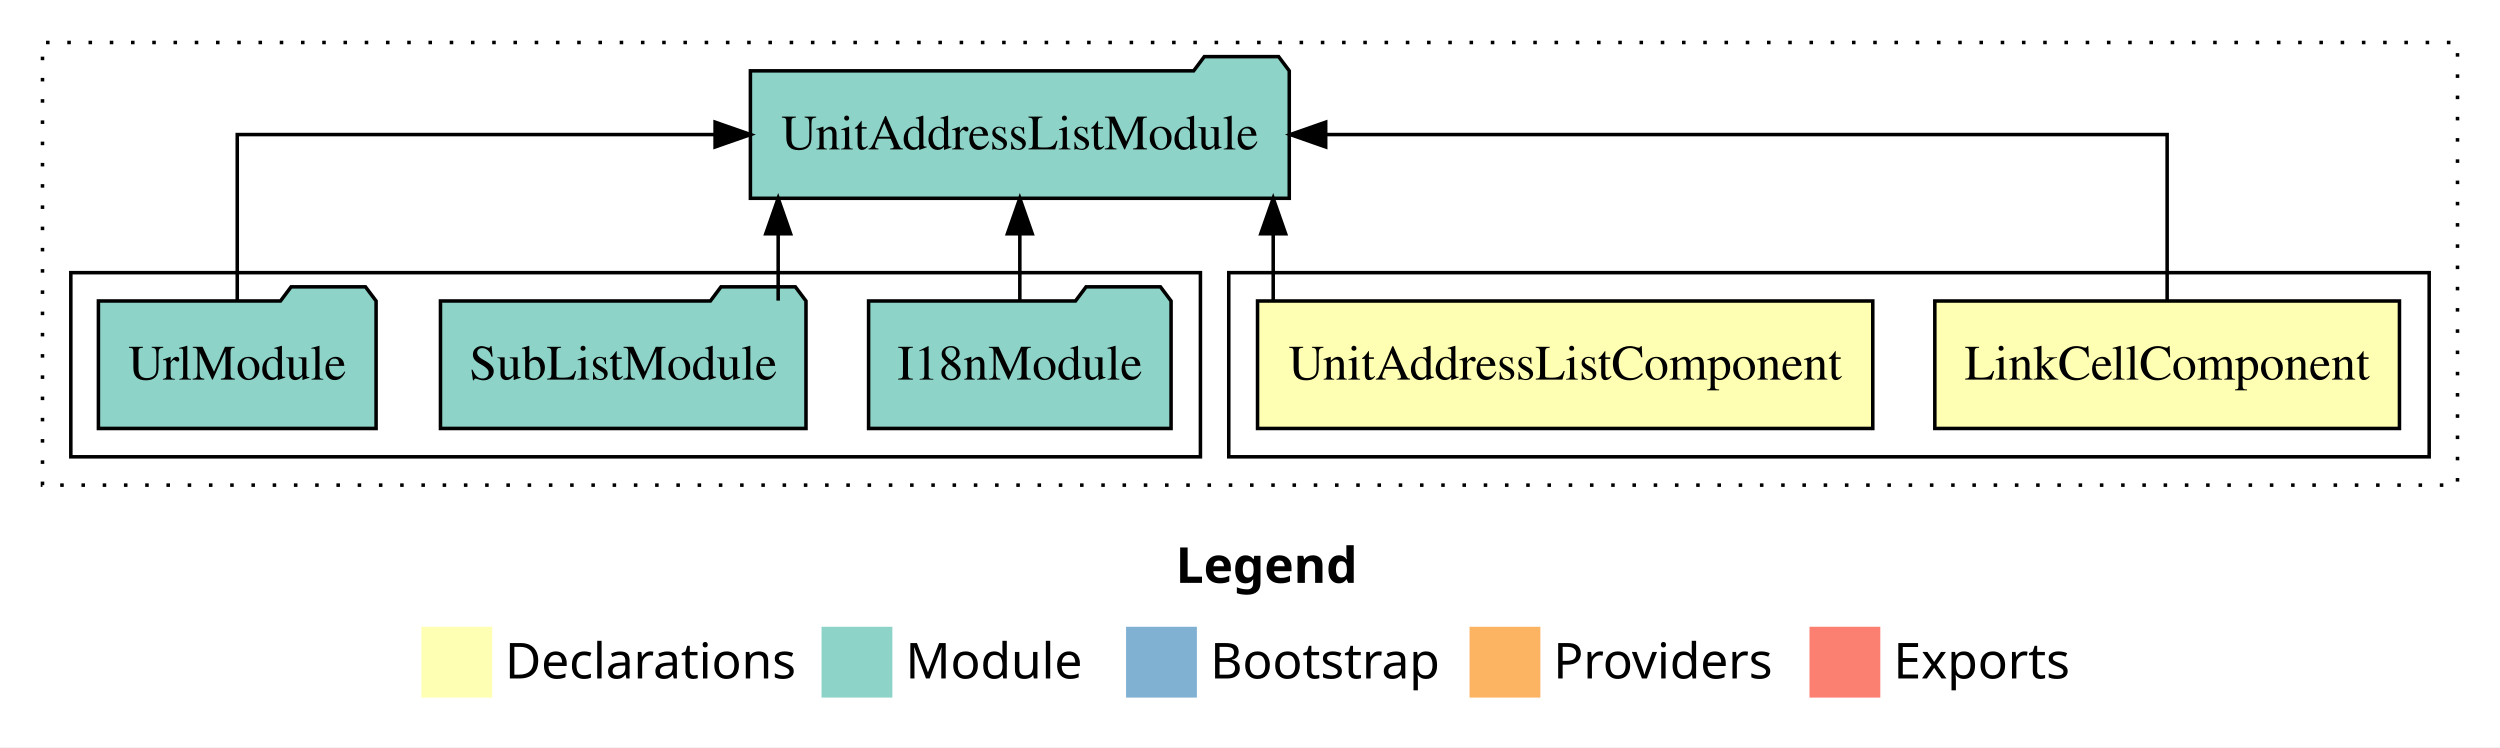
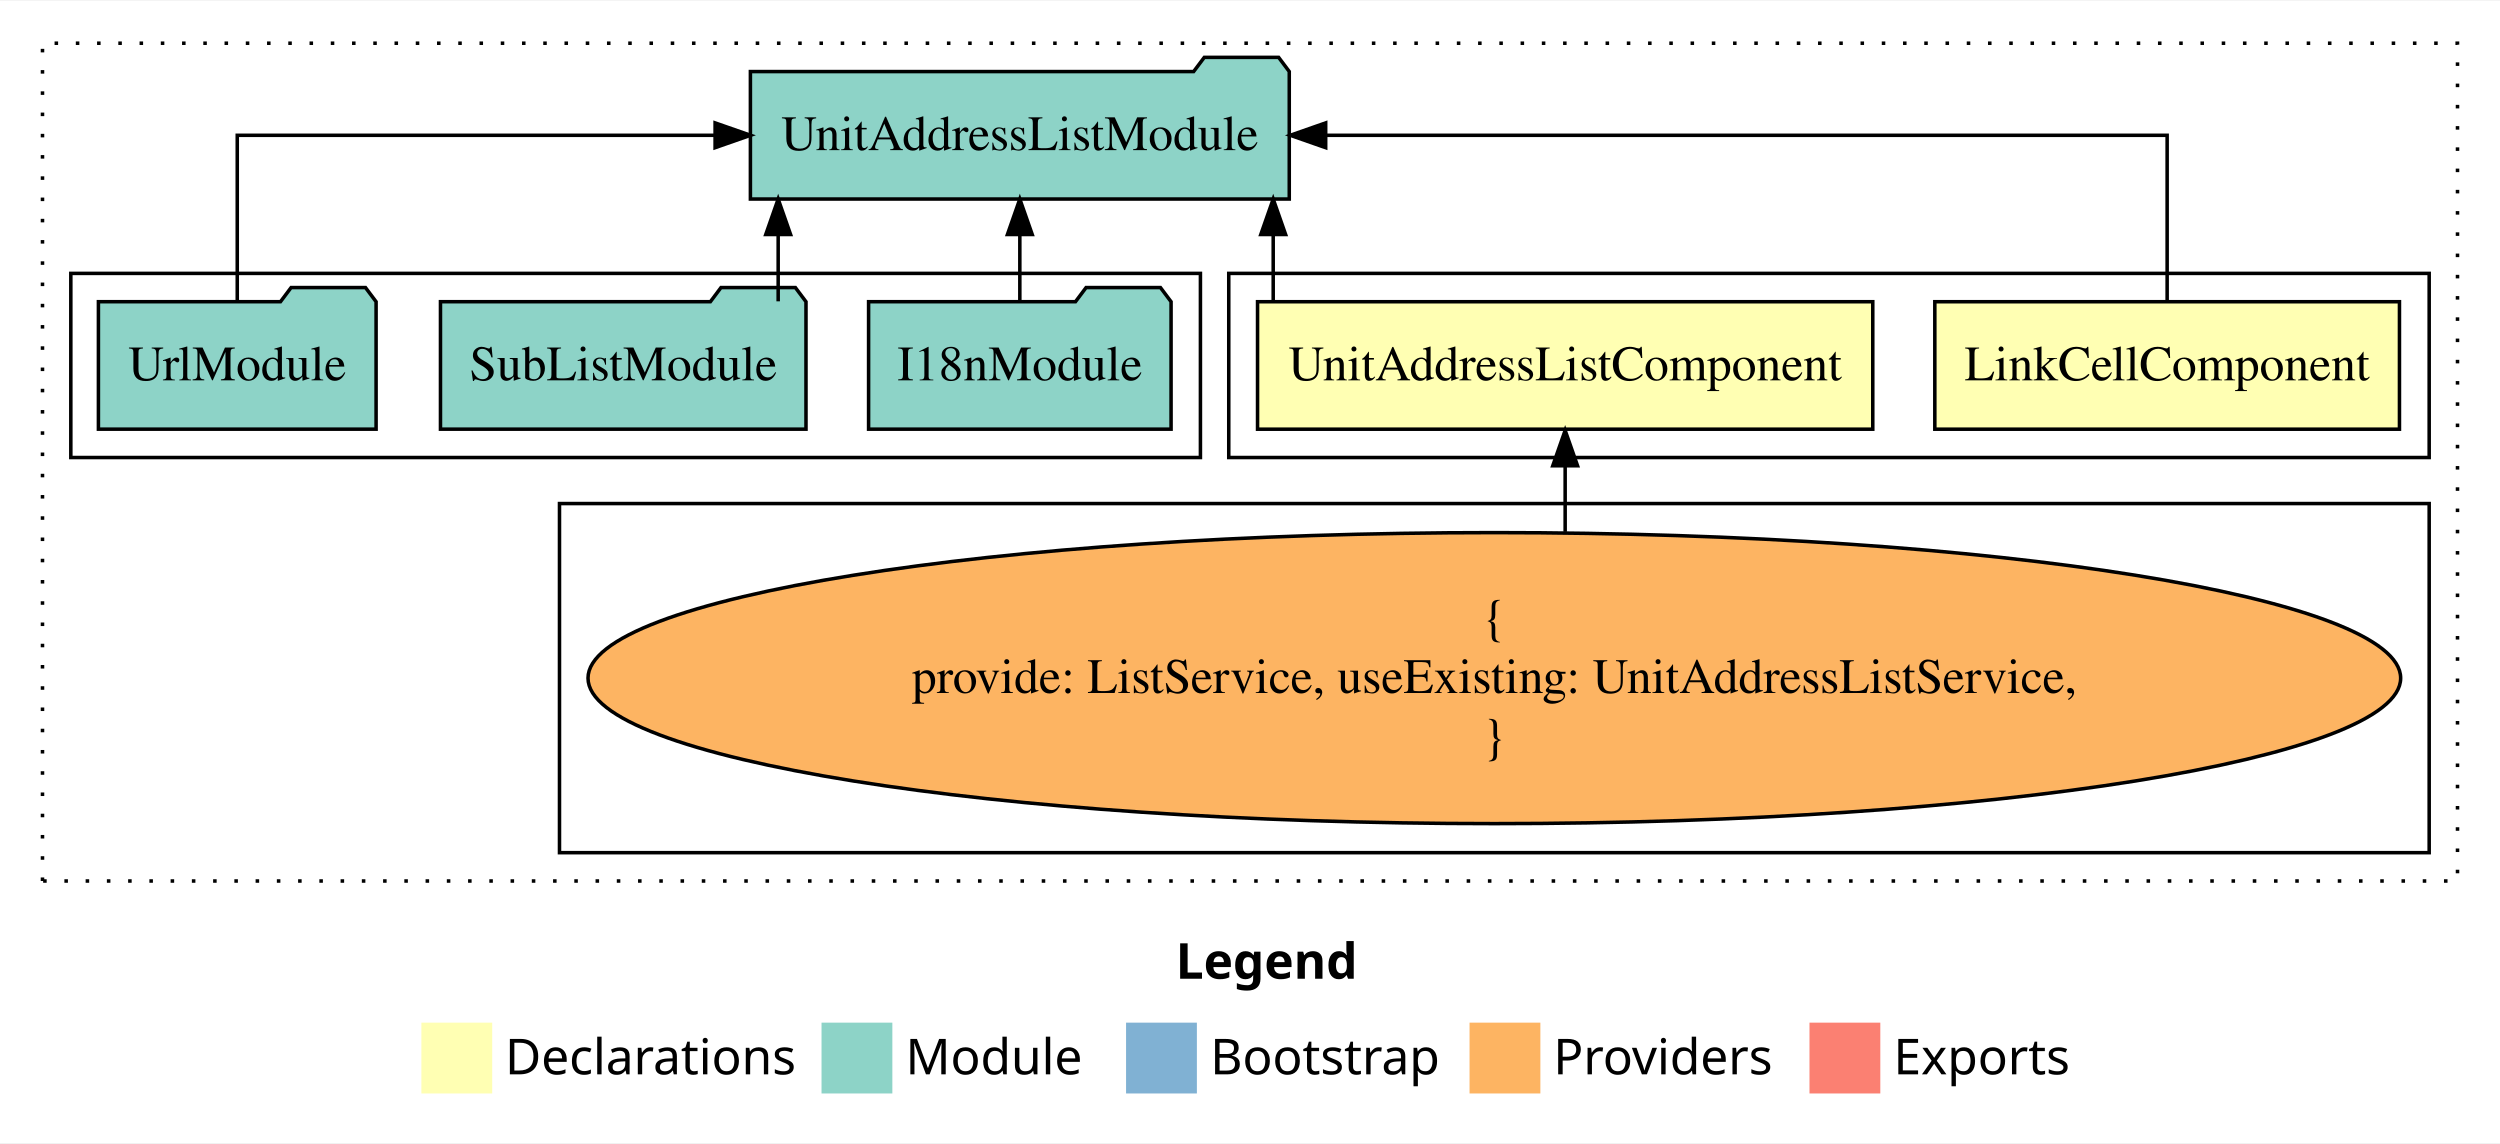
- <svg xmlns="http://www.w3.org/2000/svg" width="706pt" height="211pt" viewBox="0.00 0.00 706.00 211.00">
-   <g id="graph0" class="graph" transform="scale(1 1) rotate(0) translate(4 207)">
-     <polygon fill="#ffffff" stroke="transparent" points="-4,4 -4,-207 702,-207 702,4 -4,4" />
+ <svg xmlns="http://www.w3.org/2000/svg" width="706pt" height="323pt" viewBox="0.00 0.00 706.00 322.59">
+   <g id="graph0" class="graph" transform="scale(1 1) rotate(0) translate(4 318.5901)">
+     <polygon fill="#ffffff" stroke="transparent" points="-4,4 -4,-318.59 702,-318.59 702,4 -4,4" />
    <text text-anchor="start" x="328.009" y="-42.4" font-family="sans-serif" font-weight="bold" font-size="14.00" fill="#000000">Legend</text>
    <polygon fill="#ffffb3" stroke="transparent" points="115,-10 115,-30 135,-30 135,-10 115,-10" />
    <text text-anchor="start" x="138.629" y="-15.4" font-family="sans-serif" font-size="14.00" fill="#000000">  Declarations</text>
    <polygon fill="#8dd3c7" stroke="transparent" points="228,-10 228,-30 248,-30 248,-10 228,-10" />
    <text text-anchor="start" x="251.725" y="-15.4" font-family="sans-serif" font-size="14.00" fill="#000000">  Module</text>
    <polygon fill="#80b1d3" stroke="transparent" points="314,-10 314,-30 334,-30 334,-10 314,-10" />
    <text text-anchor="start" x="337.781" y="-15.4" font-family="sans-serif" font-size="14.00" fill="#000000">  Bootstrap</text>
    <polygon fill="#fdb462" stroke="transparent" points="411,-10 411,-30 431,-30 431,-10 411,-10" />
    <text text-anchor="start" x="434.673" y="-15.4" font-family="sans-serif" font-size="14.00" fill="#000000">  Providers</text>
    <polygon fill="#fb8072" stroke="transparent" points="507,-10 507,-30 527,-30 527,-10 507,-10" />
    <text text-anchor="start" x="530.726" y="-15.4" font-family="sans-serif" font-size="14.00" fill="#000000">  Exports</text>
    <g id="clust1" class="cluster">
-       <polygon fill="none" stroke="#000000" stroke-dasharray="1,5" points="8,-70 8,-195 690,-195 690,-70 8,-70" />
+       <polygon fill="none" stroke="#000000" stroke-dasharray="1,5" points="8,-70 8,-306.59 690,-306.59 690,-70 8,-70" />
    </g>
    <g id="clust2" class="cluster">
-       <polygon fill="none" stroke="#000000" points="343,-78 343,-130 682,-130 682,-78 343,-78" />
+       <polygon fill="none" stroke="#000000" points="343,-189.59 343,-241.59 682,-241.59 682,-189.59 343,-189.59" />
+     </g>
+     <g id="clust4" class="cluster">
+       <polygon fill="none" stroke="#000000" points="154,-78 154,-176.59 682,-176.59 682,-78 154,-78" />
    </g>
    <g id="clust5" class="cluster">
-       <polygon fill="none" stroke="#000000" points="16,-78 16,-130 335,-130 335,-78 16,-78" />
+       <polygon fill="none" stroke="#000000" points="16,-189.59 16,-241.59 335,-241.59 335,-189.59 16,-189.59" />
    </g>
    <g id="node1" class="node">
-       <polygon fill="#ffffb3" stroke="#000000" points="673.608,-122 542.392,-122 542.392,-86 673.608,-86 673.608,-122" />
-       <text text-anchor="middle" x="608" y="-99.8" font-family="Times,serif" font-size="14.00" fill="#000000">LinkCellComponent</text>
+       <polygon fill="#ffffb3" stroke="#000000" points="673.608,-233.59 542.392,-233.59 542.392,-197.59 673.608,-197.59 673.608,-233.59" />
+       <text text-anchor="middle" x="608" y="-211.39" font-family="Times,serif" font-size="14.00" fill="#000000">LinkCellComponent</text>
    </g>
    <g id="node3" class="node">
-       <polygon fill="#8dd3c7" stroke="#000000" points="360.087,-187 357.087,-191 336.087,-191 333.087,-187 207.913,-187 207.913,-151 360.087,-151 360.087,-187" />
-       <text text-anchor="middle" x="284" y="-164.8" font-family="Times,serif" font-size="14.00" fill="#000000">UnitAddressListModule</text>
+       <polygon fill="#8dd3c7" stroke="#000000" points="360.087,-298.59 357.087,-302.59 336.087,-302.59 333.087,-298.59 207.913,-298.59 207.913,-262.59 360.087,-262.59 360.087,-298.59" />
+       <text text-anchor="middle" x="284" y="-276.39" font-family="Times,serif" font-size="14.00" fill="#000000">UnitAddressListModule</text>
    </g>
    <g id="edge1" class="edge">
-       <path fill="none" stroke="#000000" d="M608,-122.106C608,-141.339 608,-169 608,-169 608,-169 370.373,-169 370.373,-169" />
-       <polygon fill="#000000" stroke="#000000" points="370.373,-165.5 360.373,-169 370.373,-172.5 370.373,-165.5" />
+       <path fill="none" stroke="#000000" d="M608,-233.696C608,-252.929 608,-280.59 608,-280.59 608,-280.59 370.373,-280.59 370.373,-280.59" />
+       <polygon fill="#000000" stroke="#000000" points="370.373,-277.09 360.373,-280.59 370.373,-284.09 370.373,-277.09" />
    </g>
    <g id="node2" class="node">
-       <polygon fill="#ffffb3" stroke="#000000" points="524.87,-122 351.13,-122 351.13,-86 524.87,-86 524.87,-122" />
-       <text text-anchor="middle" x="438" y="-99.8" font-family="Times,serif" font-size="14.00" fill="#000000">UnitAddressListComponent</text>
+       <polygon fill="#ffffb3" stroke="#000000" points="524.87,-233.59 351.13,-233.59 351.13,-197.59 524.87,-197.59 524.87,-233.59" />
+       <text text-anchor="middle" x="438" y="-211.39" font-family="Times,serif" font-size="14.00" fill="#000000">UnitAddressListComponent</text>
    </g>
    <g id="edge2" class="edge">
-       <path fill="none" stroke="#000000" d="M355.554,-122.106C355.554,-122.106 355.554,-140.991 355.554,-140.991" />
-       <polygon fill="#000000" stroke="#000000" points="352.054,-140.991 355.554,-150.991 359.054,-140.991 352.054,-140.991" />
+       <path fill="none" stroke="#000000" d="M355.554,-233.696C355.554,-233.696 355.554,-252.581 355.554,-252.581" />
+       <polygon fill="#000000" stroke="#000000" points="352.054,-252.581 355.554,-262.581 359.054,-252.581 352.054,-252.581" />
    </g>
    <g id="node4" class="node">
-       <polygon fill="#8dd3c7" stroke="#000000" points="326.711,-122 323.711,-126 302.711,-126 299.711,-122 241.289,-122 241.289,-86 326.711,-86 326.711,-122" />
-       <text text-anchor="middle" x="284" y="-99.8" font-family="Times,serif" font-size="14.00" fill="#000000">I18nModule</text>
+       <ellipse fill="#fdb462" stroke="#000000" cx="418" cy="-127.295" rx="255.945" ry="41.091" />
+       <text text-anchor="middle" x="418" y="-139.895" font-family="Times,serif" font-size="14.00" fill="#000000">{</text>
+       <text text-anchor="middle" x="418" y="-123.095" font-family="Times,serif" font-size="14.00" fill="#000000">    provide: ListService, useExisting: UnitAddressListService,</text>
+       <text text-anchor="middle" x="418" y="-106.295" font-family="Times,serif" font-size="14.00" fill="#000000">}</text>
    </g>
    <g id="edge3" class="edge">
-       <path fill="none" stroke="#000000" d="M284,-122.106C284,-122.106 284,-140.991 284,-140.991" />
-       <polygon fill="#000000" stroke="#000000" points="280.5,-140.991 284,-150.991 287.5,-140.991 280.5,-140.991" />
+       <path fill="none" stroke="#000000" d="M438,-168.599C438,-168.599 438,-187.255 438,-187.255" />
+       <polygon fill="#000000" stroke="#000000" points="434.5,-187.255 438,-197.255 441.5,-187.255 434.5,-187.255" />
    </g>
    <g id="node5" class="node">
-       <polygon fill="#8dd3c7" stroke="#000000" points="223.611,-122 220.611,-126 199.611,-126 196.611,-122 120.389,-122 120.389,-86 223.611,-86 223.611,-122" />
-       <text text-anchor="middle" x="172" y="-99.8" font-family="Times,serif" font-size="14.00" fill="#000000">SubListModule</text>
+       <polygon fill="#8dd3c7" stroke="#000000" points="326.711,-233.59 323.711,-237.59 302.711,-237.59 299.711,-233.59 241.289,-233.59 241.289,-197.59 326.711,-197.59 326.711,-233.59" />
+       <text text-anchor="middle" x="284" y="-211.39" font-family="Times,serif" font-size="14.00" fill="#000000">I18nModule</text>
    </g>
    <g id="edge4" class="edge">
-       <path fill="none" stroke="#000000" d="M215.756,-122.106C215.756,-122.106 215.756,-140.991 215.756,-140.991" />
-       <polygon fill="#000000" stroke="#000000" points="212.256,-140.991 215.756,-150.991 219.256,-140.991 212.256,-140.991" />
+       <path fill="none" stroke="#000000" d="M284,-233.696C284,-233.696 284,-252.581 284,-252.581" />
+       <polygon fill="#000000" stroke="#000000" points="280.5,-252.581 284,-262.581 287.5,-252.581 280.5,-252.581" />
    </g>
    <g id="node6" class="node">
-       <polygon fill="#8dd3c7" stroke="#000000" points="102.208,-122 99.208,-126 78.208,-126 75.208,-122 23.792,-122 23.792,-86 102.208,-86 102.208,-122" />
-       <text text-anchor="middle" x="63" y="-99.8" font-family="Times,serif" font-size="14.00" fill="#000000">UrlModule</text>
+       <polygon fill="#8dd3c7" stroke="#000000" points="223.611,-233.59 220.611,-237.59 199.611,-237.59 196.611,-233.59 120.389,-233.59 120.389,-197.59 223.611,-197.59 223.611,-233.59" />
+       <text text-anchor="middle" x="172" y="-211.39" font-family="Times,serif" font-size="14.00" fill="#000000">SubListModule</text>
    </g>
    <g id="edge5" class="edge">
-       <path fill="none" stroke="#000000" d="M63,-122.106C63,-141.339 63,-169 63,-169 63,-169 197.944,-169 197.944,-169" />
-       <polygon fill="#000000" stroke="#000000" points="197.944,-172.5 207.944,-169 197.944,-165.5 197.944,-172.5" />
+       <path fill="none" stroke="#000000" d="M215.756,-233.696C215.756,-233.696 215.756,-252.581 215.756,-252.581" />
+       <polygon fill="#000000" stroke="#000000" points="212.256,-252.581 215.756,-262.581 219.256,-252.581 212.256,-252.581" />
+     </g>
+     <g id="node7" class="node">
+       <polygon fill="#8dd3c7" stroke="#000000" points="102.208,-233.59 99.208,-237.59 78.208,-237.59 75.208,-233.59 23.792,-233.59 23.792,-197.59 102.208,-197.59 102.208,-233.59" />
+       <text text-anchor="middle" x="63" y="-211.39" font-family="Times,serif" font-size="14.00" fill="#000000">UrlModule</text>
+     </g>
+     <g id="edge6" class="edge">
+       <path fill="none" stroke="#000000" d="M63,-233.696C63,-252.929 63,-280.59 63,-280.59 63,-280.59 197.944,-280.59 197.944,-280.59" />
+       <polygon fill="#000000" stroke="#000000" points="197.944,-284.09 207.944,-280.59 197.944,-277.09 197.944,-284.09" />
    </g>
  </g>
</svg>
